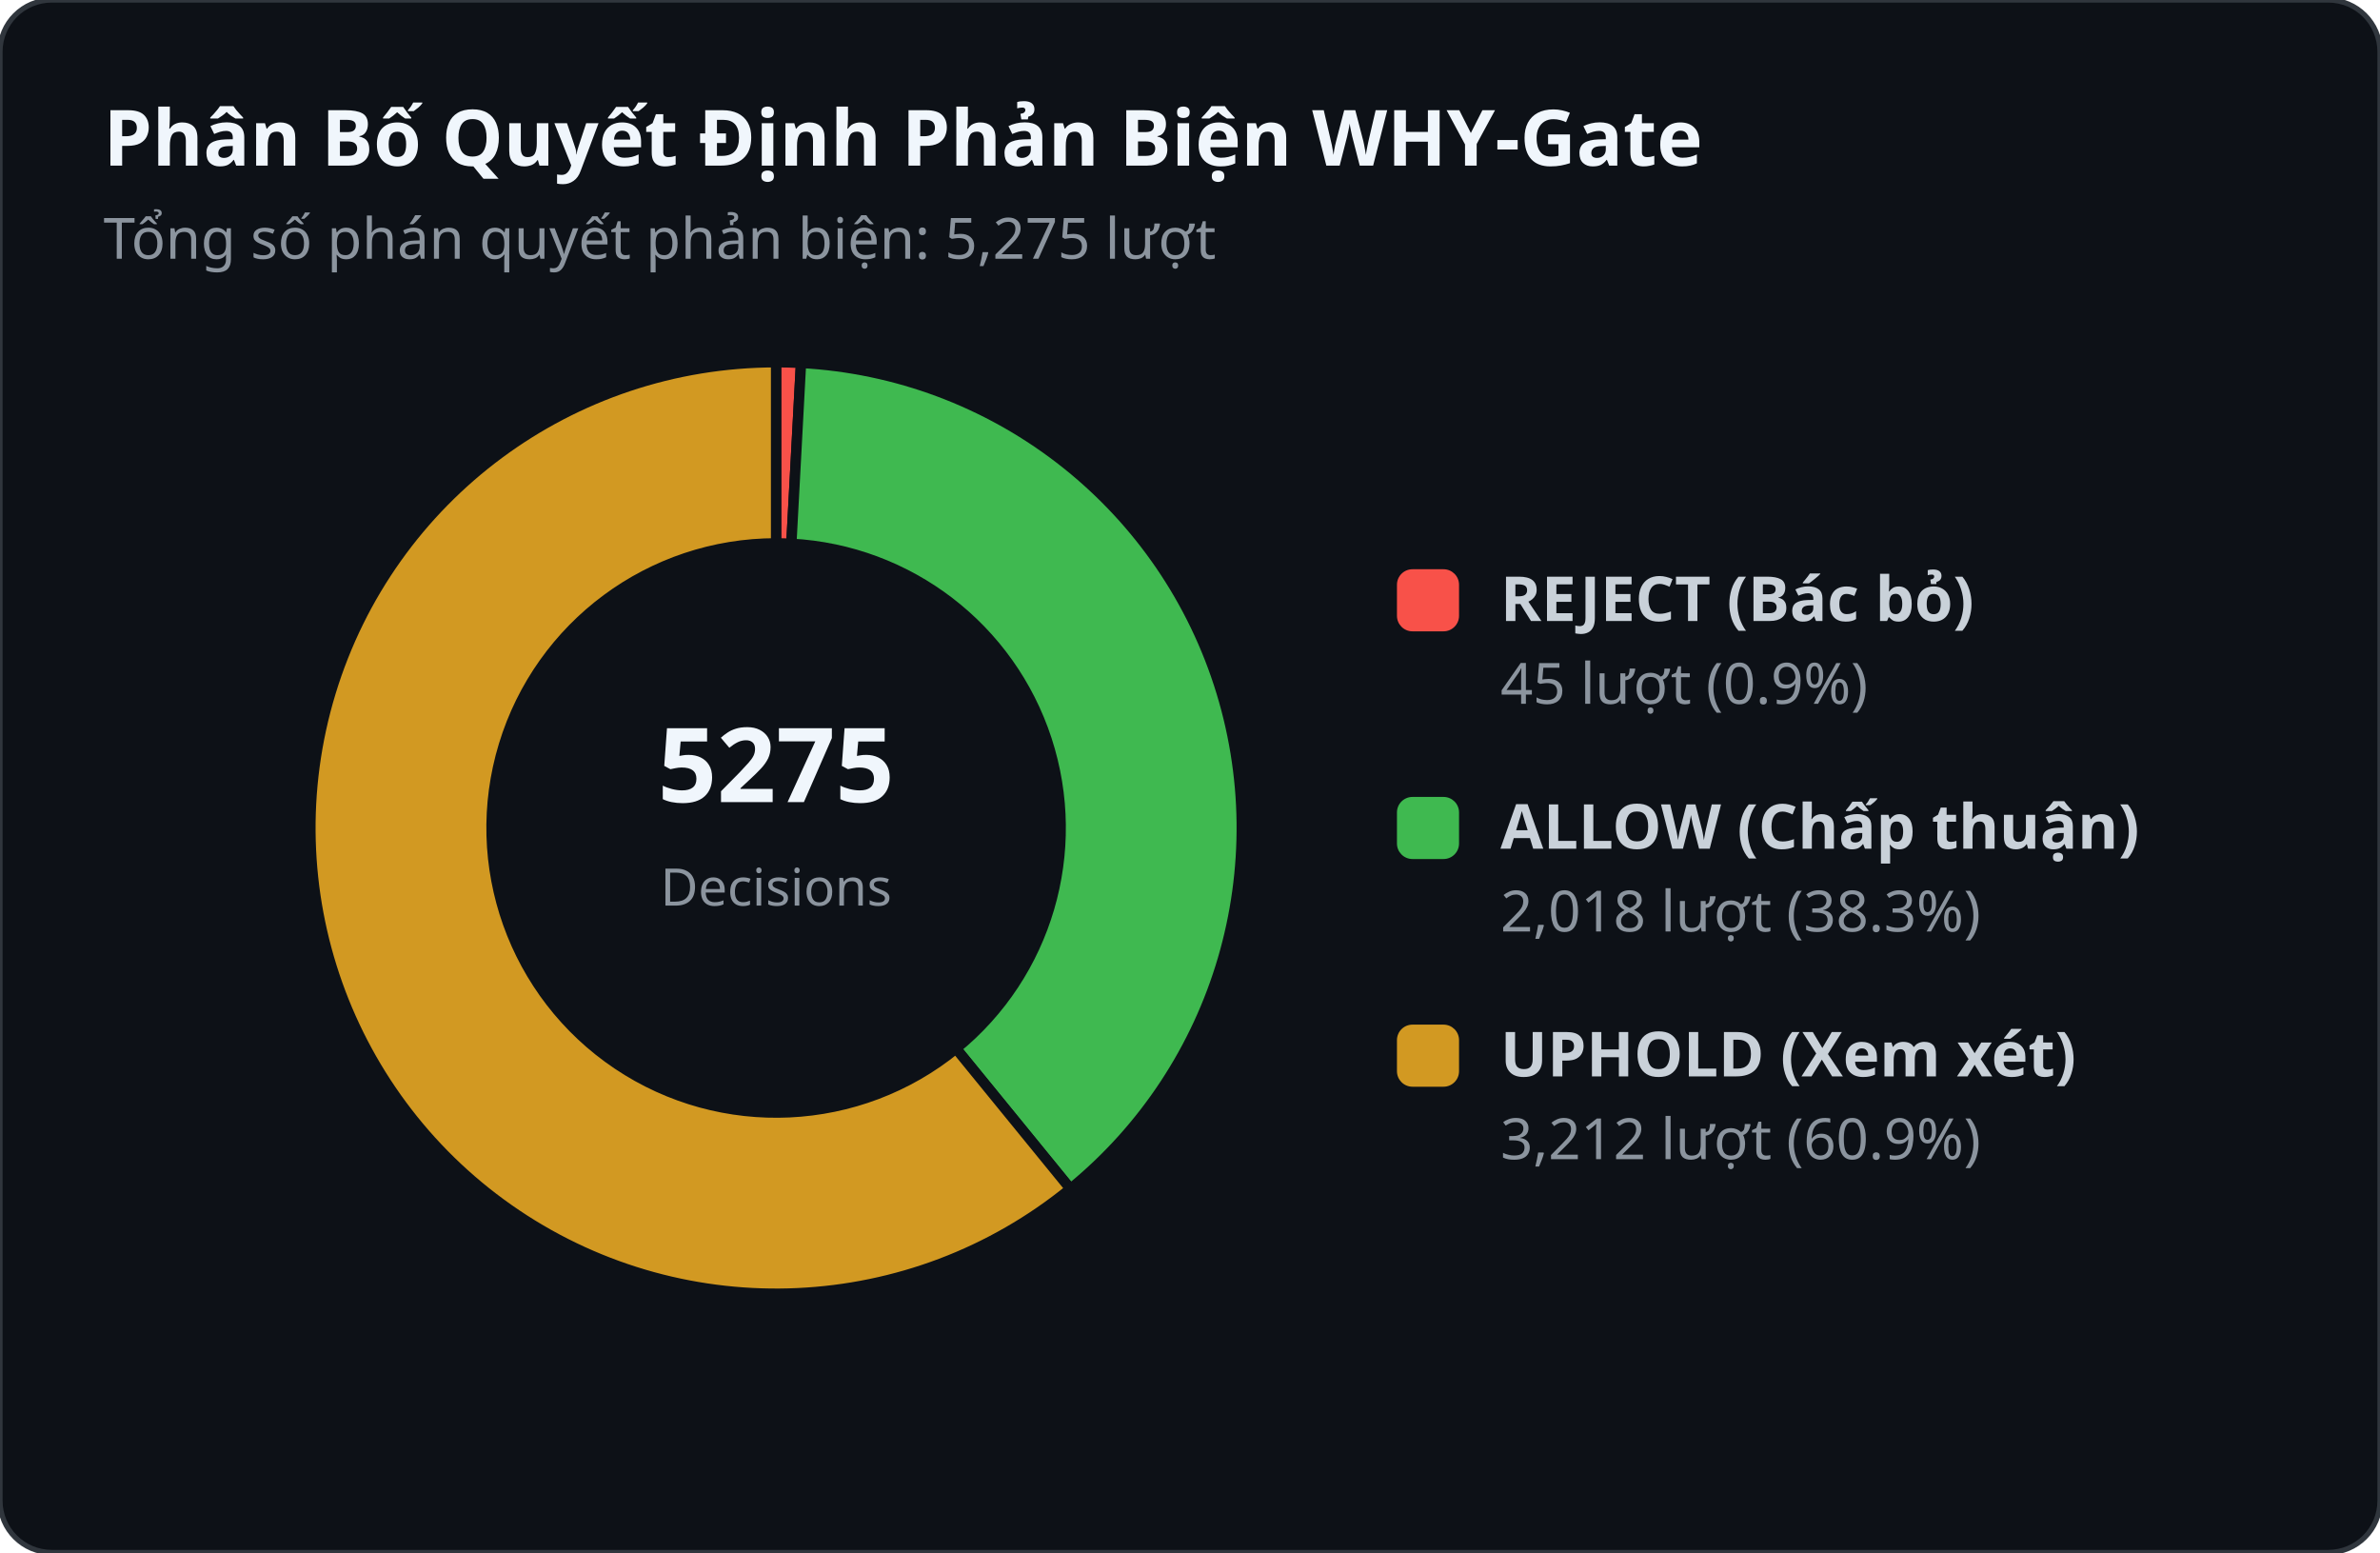
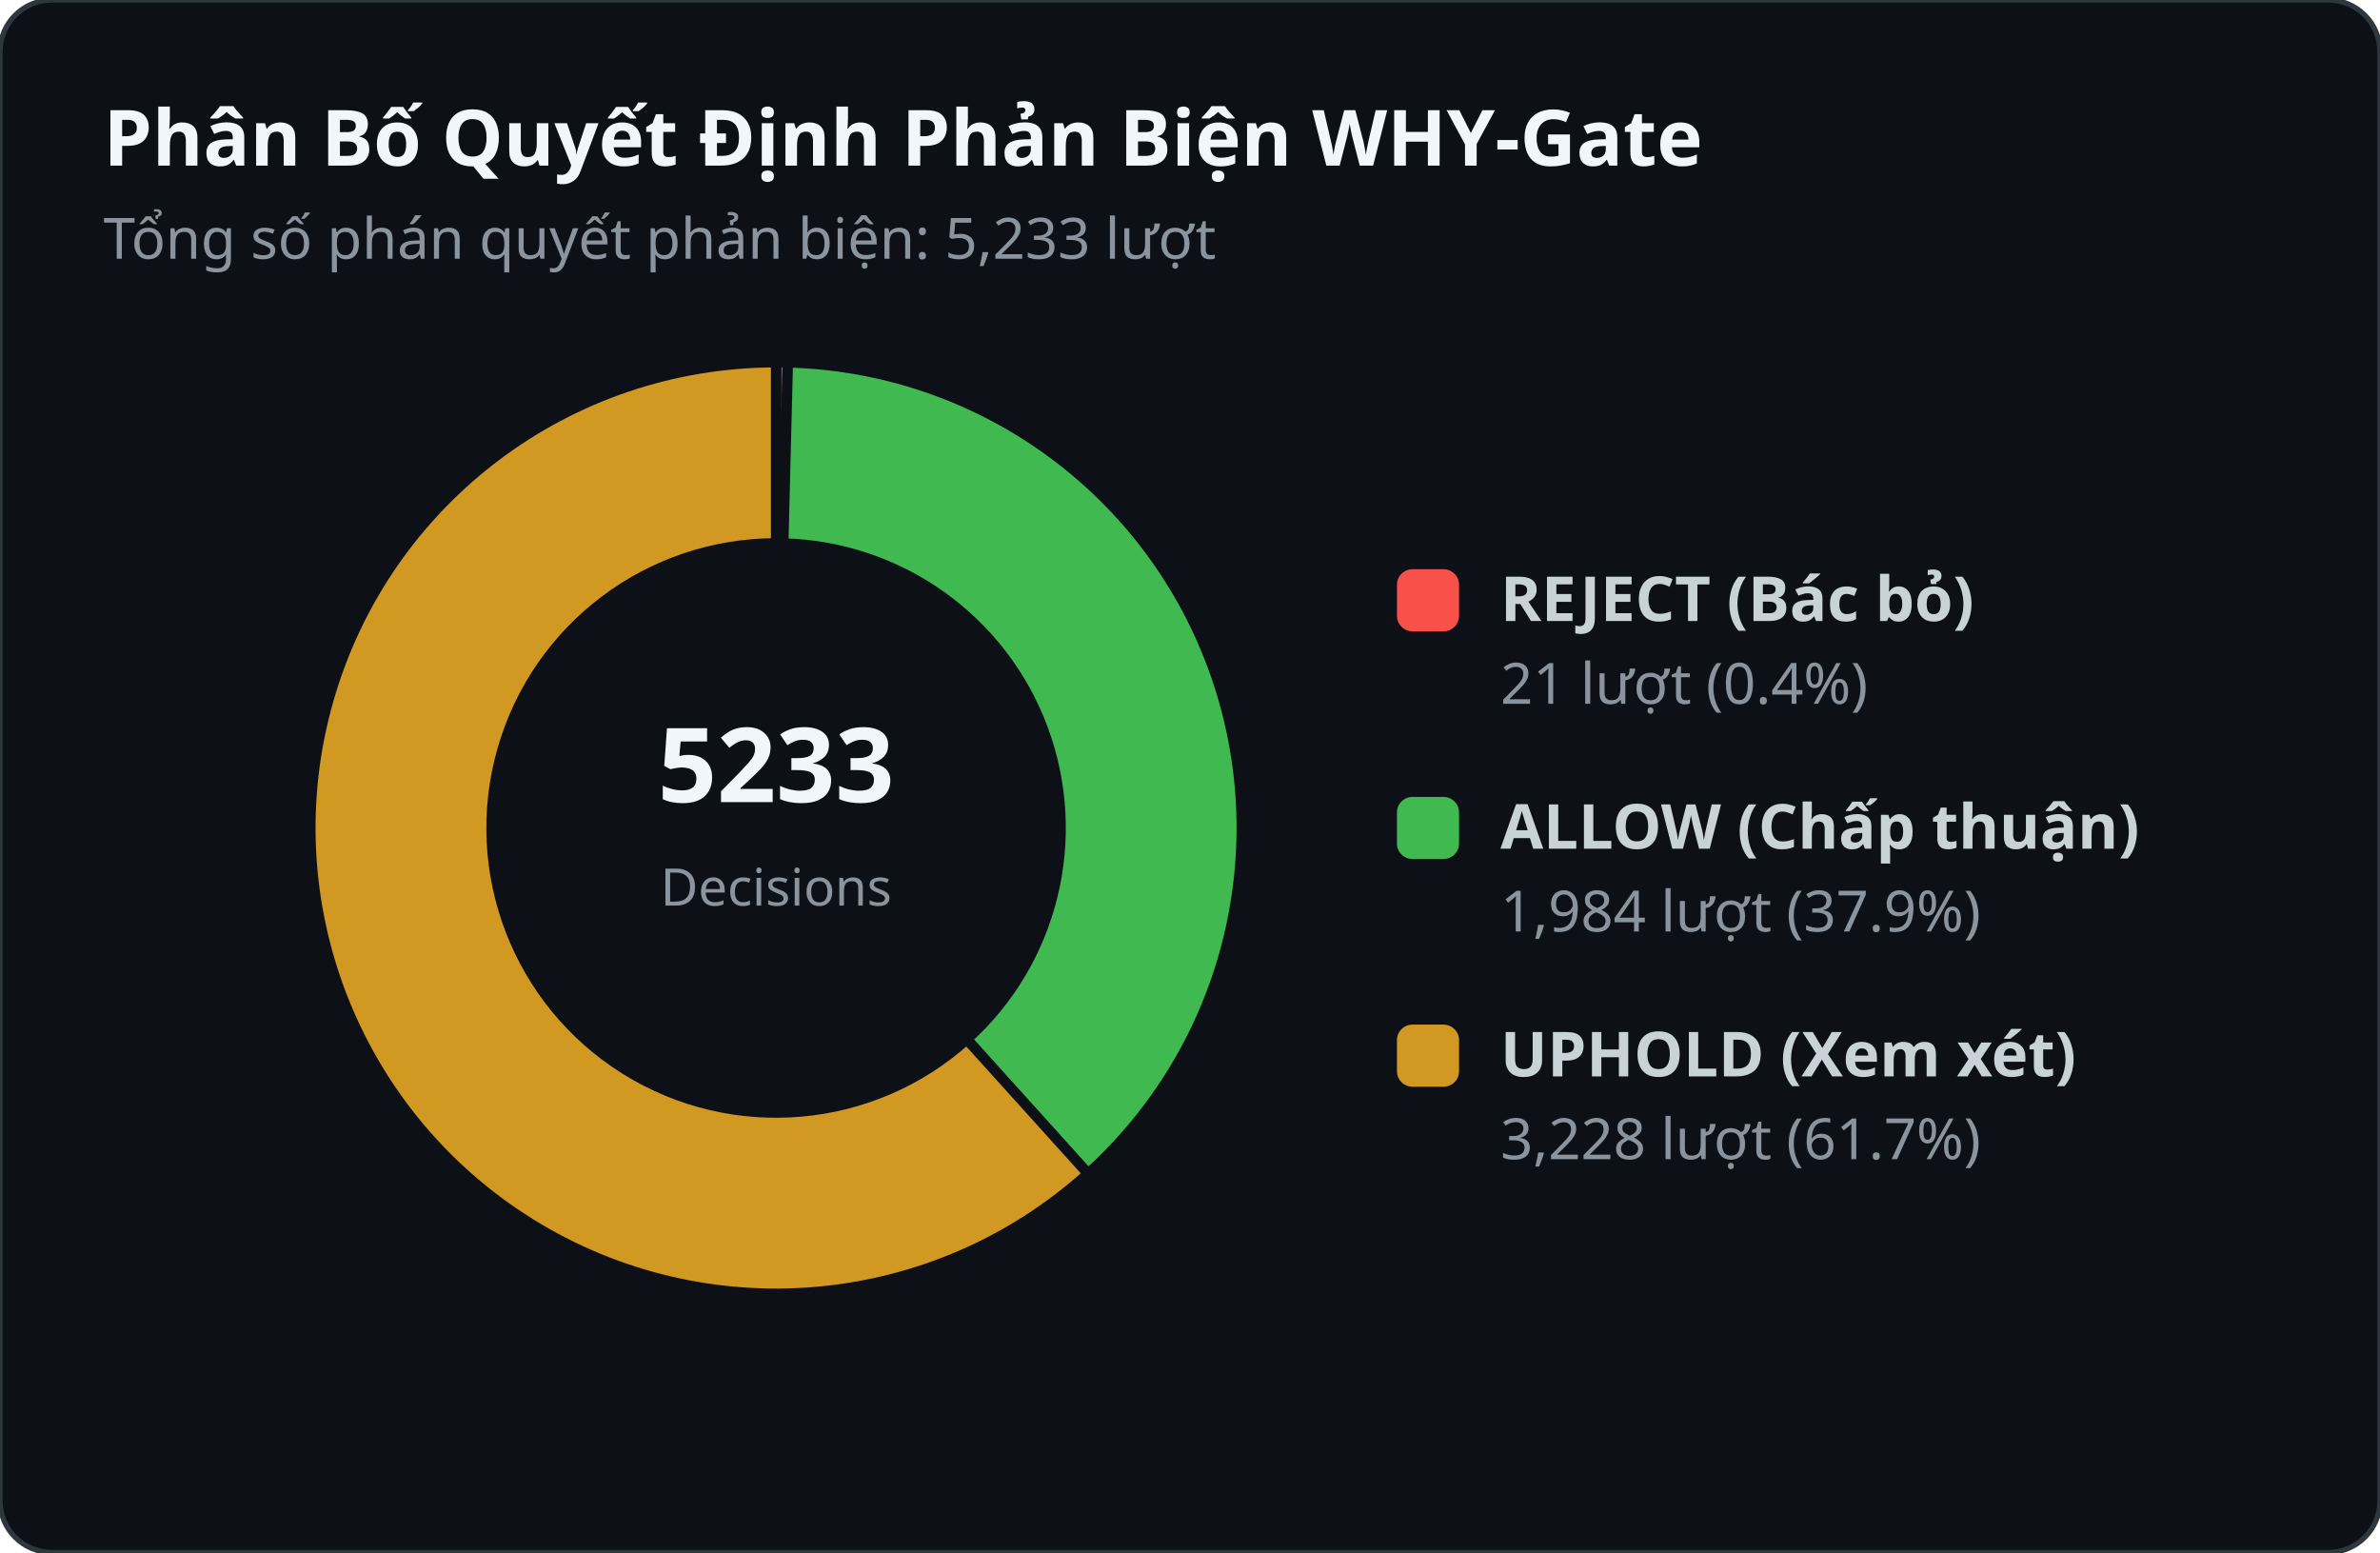
<svg xmlns="http://www.w3.org/2000/svg" width="460" height="300" viewBox="0 0 460 300">
  <rect width="460" height="300" rx="10" fill="#0d1117" stroke="#30363d" stroke-width="1" />
  <text x="20" y="32" font-family="sans-serif" font-size="15" font-weight="600" fill="#f0f6fc">Phân Bố Quyết Định Phản Biện WHY-Gate</text>
-   <text x="20" y="50" font-family="sans-serif" font-size="11" fill="#8b949e">Tổng số phán quyết phản biện: 5,275 lượt</text>
+   <text x="20" y="50" font-family="sans-serif" font-size="11" fill="#8b949e">Tổng số phán quyết phản biện: 5,233 lượt</text>
  <circle cx="150" cy="160" r="90" fill="none" stroke="#30363d" stroke-width="1" />
-   <path d="M 150.00 70.00 A 90 90 0 0 1 154.82 70.13 L 152.95 105.08 A 55 55 0 0 0 150.00 105.00 Z" fill="#f85149" stroke="#0d1117" stroke-width="2" />
-   <path d="M 154.82 70.13 A 90 90 0 0 1 206.89 229.74 L 184.77 202.62 A 55 55 0 0 0 152.95 105.08 Z" fill="#3fb950" stroke="#0d1117" stroke-width="2" />
-   <path d="M 206.89 229.74 A 90 90 0 1 1 150.00 70.00 L 150.00 105.00 A 55 55 0 1 0 184.77 202.62 Z" fill="#d29922" stroke="#0d1117" stroke-width="2" />
-   <text x="150" y="155" text-anchor="middle" font-family="sans-serif" font-size="20" font-weight="700" fill="#f0f6fc">5275</text>
+   <path d="M 150.00 70.00 A 90 90 0 0 1 152.27 70.03 L 151.39 105.02 A 55 55 0 0 0 150.00 105.00 Z" fill="#f85149" stroke="#0d1117" stroke-width="2" />
+   <path d="M 152.27 70.03 A 90 90 0 0 1 210.30 226.81 L 186.85 200.83 A 55 55 0 0 0 151.39 105.02 Z" fill="#3fb950" stroke="#0d1117" stroke-width="2" />
+   <path d="M 210.30 226.81 A 90 90 0 1 1 150.00 70.00 L 150.00 105.00 A 55 55 0 1 0 186.85 200.83 Z" fill="#d29922" stroke="#0d1117" stroke-width="2" />
+   <text x="150" y="155" text-anchor="middle" font-family="sans-serif" font-size="20" font-weight="700" fill="#f0f6fc">5233</text>
  <text x="150" y="175" text-anchor="middle" font-family="sans-serif" font-size="10" fill="#8b949e">Decisions</text>
  <rect x="270" y="110" width="12" height="12" rx="3" fill="#f85149" />
  <text x="290" y="120" font-family="sans-serif" font-size="12" font-weight="600" fill="#c9d1d9">REJECT (Bác bỏ)</text>
-   <text x="290" y="136" font-family="sans-serif" font-size="11" fill="#8b949e">45 lượt (0.9%)</text>
+   <text x="290" y="136" font-family="sans-serif" font-size="11" fill="#8b949e">21 lượt (0.4%)</text>
  <rect x="270" y="154" width="12" height="12" rx="3" fill="#3fb950" />
  <text x="290" y="164" font-family="sans-serif" font-size="12" font-weight="600" fill="#c9d1d9">ALLOW (Chấp thuận)</text>
-   <text x="290" y="180" font-family="sans-serif" font-size="11" fill="#8b949e">2,018 lượt (38.3%)</text>
+   <text x="290" y="180" font-family="sans-serif" font-size="11" fill="#8b949e">1,984 lượt (37.9%)</text>
  <rect x="270" y="198" width="12" height="12" rx="3" fill="#d29922" />
  <text x="290" y="208" font-family="sans-serif" font-size="12" font-weight="600" fill="#c9d1d9">UPHOLD (Xem xét)</text>
-   <text x="290" y="224" font-family="sans-serif" font-size="11" fill="#8b949e">3,212 lượt (60.9%)</text>
+   <text x="290" y="224" font-family="sans-serif" font-size="11" fill="#8b949e">3,228 lượt (61.7%)</text>
</svg>
